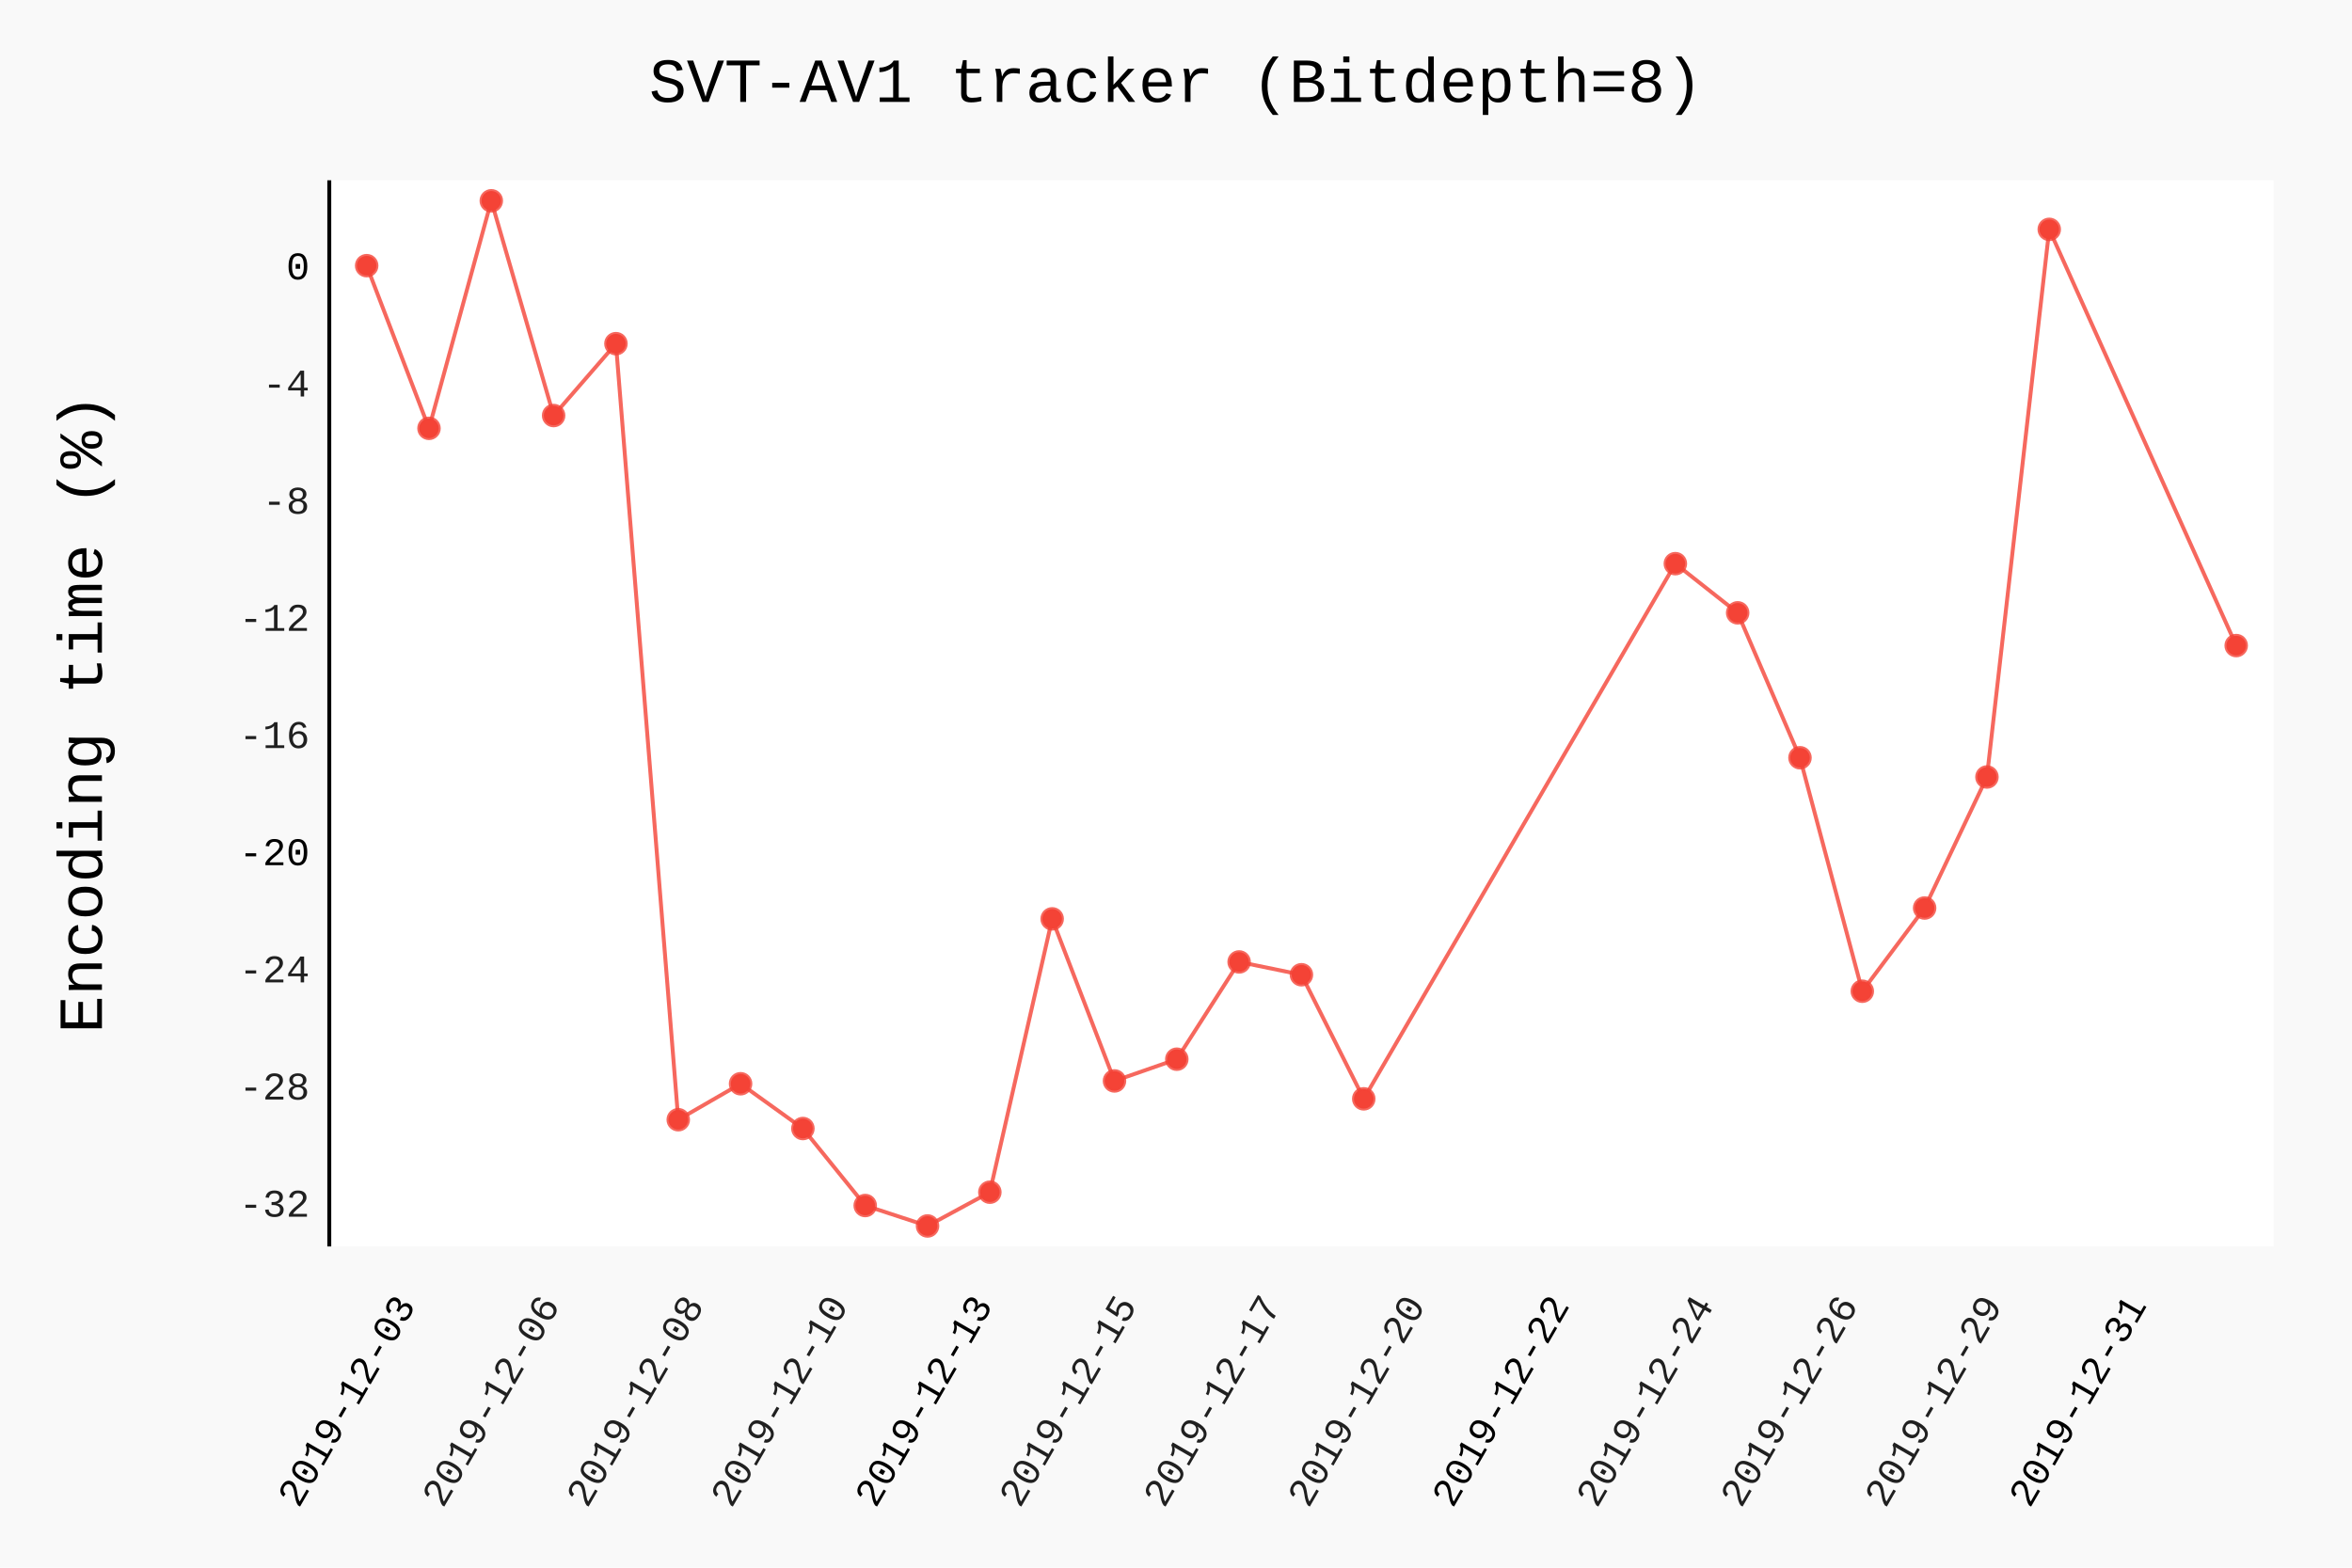
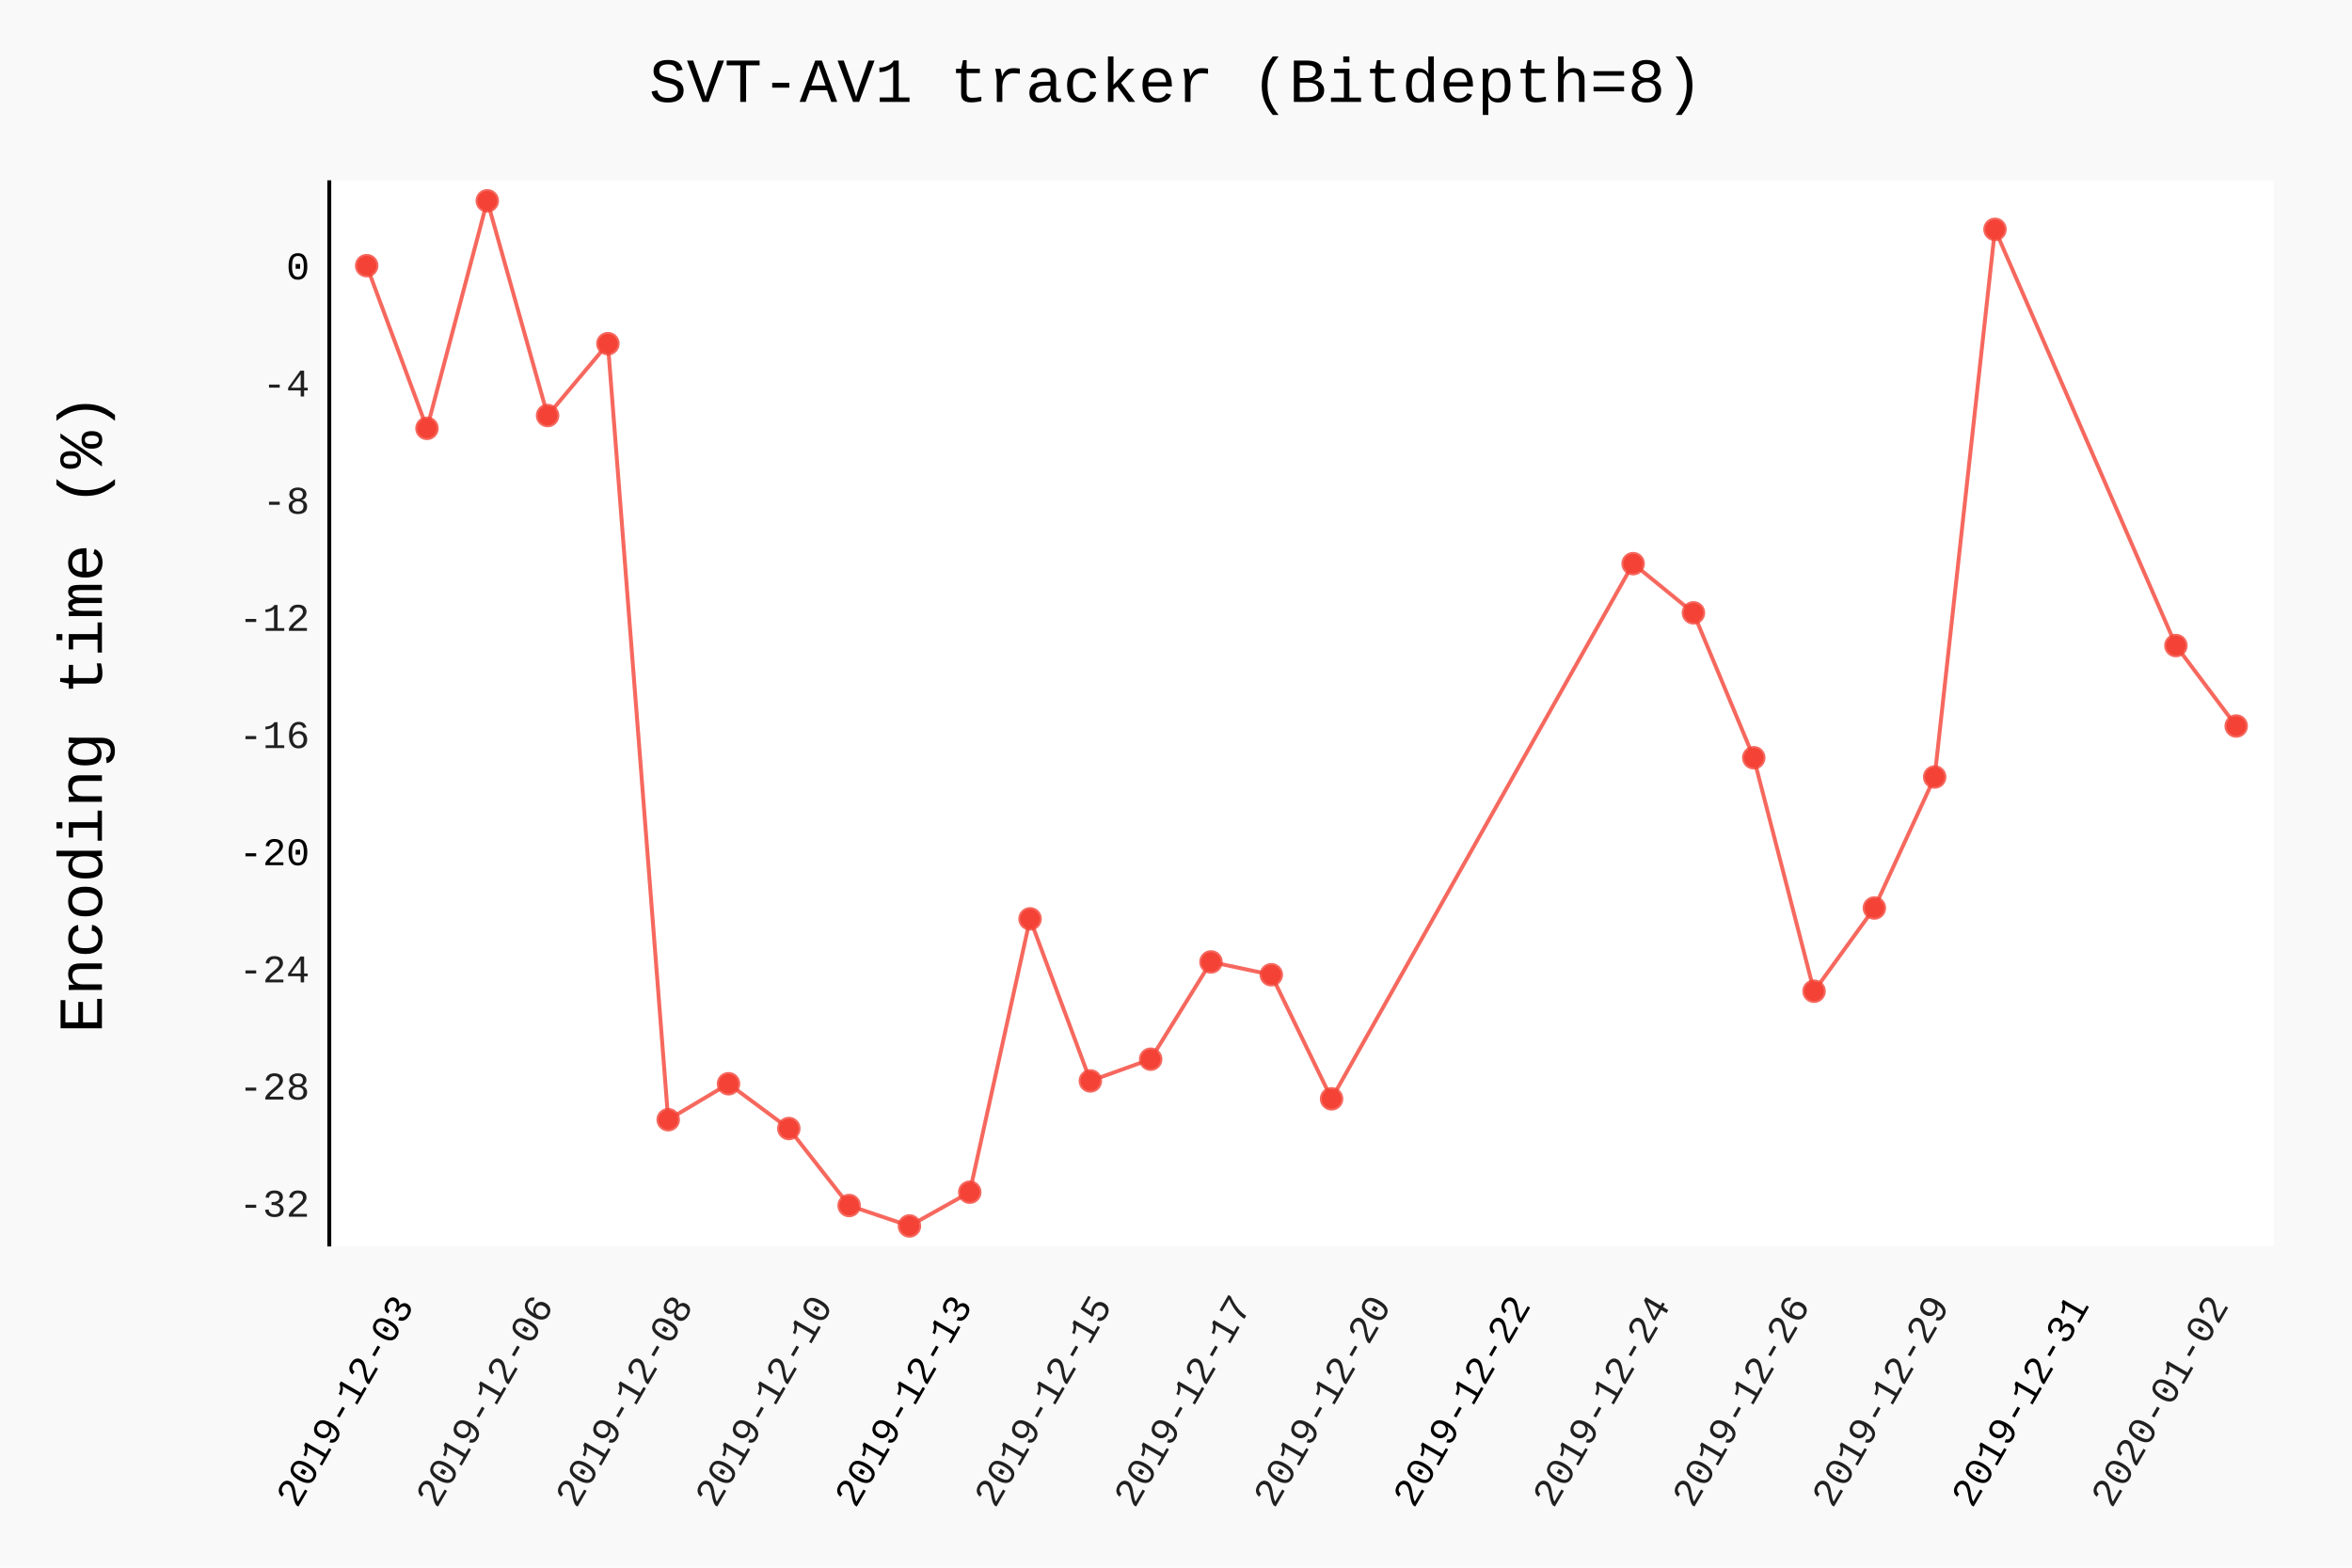
- <svg xmlns="http://www.w3.org/2000/svg" class="pygal-chart" id="chart-49dc4923-2c00-4537-a623-e7cdd7e71adc" viewBox="0 0 600 400">
+ <svg xmlns="http://www.w3.org/2000/svg" class="pygal-chart" id="chart-e61842f7-0785-469a-9a2f-fb8208a80669" viewBox="0 0 600 400">
  <defs>
-     <style type="text/css">#chart-49dc4923-2c00-4537-a623-e7cdd7e71adc{-webkit-user-select:none;-webkit-font-smoothing:antialiased;font-family:Consolas,"Liberation Mono",Menlo,Courier,monospace}#chart-49dc4923-2c00-4537-a623-e7cdd7e71adc .title{font-family:Consolas,"Liberation Mono",Menlo,Courier,monospace;font-size:16px}#chart-49dc4923-2c00-4537-a623-e7cdd7e71adc .legends .legend text{font-family:Consolas,"Liberation Mono",Menlo,Courier,monospace;font-size:14px}#chart-49dc4923-2c00-4537-a623-e7cdd7e71adc .axis text{font-family:Consolas,"Liberation Mono",Menlo,Courier,monospace;font-size:10px}#chart-49dc4923-2c00-4537-a623-e7cdd7e71adc .axis text.major{font-family:Consolas,"Liberation Mono",Menlo,Courier,monospace;font-size:10px}#chart-49dc4923-2c00-4537-a623-e7cdd7e71adc .text-overlay text.value{font-family:Consolas,"Liberation Mono",Menlo,Courier,monospace;font-size:16px}#chart-49dc4923-2c00-4537-a623-e7cdd7e71adc .text-overlay text.label{font-family:Consolas,"Liberation Mono",Menlo,Courier,monospace;font-size:10px}#chart-49dc4923-2c00-4537-a623-e7cdd7e71adc .tooltip{font-family:Consolas,"Liberation Mono",Menlo,Courier,monospace;font-size:14px}#chart-49dc4923-2c00-4537-a623-e7cdd7e71adc text.no_data{font-family:Consolas,"Liberation Mono",Menlo,Courier,monospace;font-size:64px}
- #chart-49dc4923-2c00-4537-a623-e7cdd7e71adc{background-color:rgba(249,249,249,1)}#chart-49dc4923-2c00-4537-a623-e7cdd7e71adc path,#chart-49dc4923-2c00-4537-a623-e7cdd7e71adc line,#chart-49dc4923-2c00-4537-a623-e7cdd7e71adc rect,#chart-49dc4923-2c00-4537-a623-e7cdd7e71adc circle{-webkit-transition:150ms;-moz-transition:150ms;transition:150ms}#chart-49dc4923-2c00-4537-a623-e7cdd7e71adc .graph &gt; .background{fill:rgba(249,249,249,1)}#chart-49dc4923-2c00-4537-a623-e7cdd7e71adc .plot &gt; .background{fill:rgba(255,255,255,1)}#chart-49dc4923-2c00-4537-a623-e7cdd7e71adc .graph{fill:rgba(0,0,0,.87)}#chart-49dc4923-2c00-4537-a623-e7cdd7e71adc text.no_data{fill:rgba(0,0,0,1)}#chart-49dc4923-2c00-4537-a623-e7cdd7e71adc .title{fill:rgba(0,0,0,1)}#chart-49dc4923-2c00-4537-a623-e7cdd7e71adc .legends .legend text{fill:rgba(0,0,0,.87)}#chart-49dc4923-2c00-4537-a623-e7cdd7e71adc .legends .legend:hover text{fill:rgba(0,0,0,1)}#chart-49dc4923-2c00-4537-a623-e7cdd7e71adc .axis .line{stroke:rgba(0,0,0,1)}#chart-49dc4923-2c00-4537-a623-e7cdd7e71adc .axis .guide.line{stroke:rgba(0,0,0,.54)}#chart-49dc4923-2c00-4537-a623-e7cdd7e71adc .axis .major.line{stroke:rgba(0,0,0,.87)}#chart-49dc4923-2c00-4537-a623-e7cdd7e71adc .axis text.major{fill:rgba(0,0,0,1)}#chart-49dc4923-2c00-4537-a623-e7cdd7e71adc .axis.y .guides:hover .guide.line,#chart-49dc4923-2c00-4537-a623-e7cdd7e71adc .line-graph .axis.x .guides:hover .guide.line,#chart-49dc4923-2c00-4537-a623-e7cdd7e71adc .stackedline-graph .axis.x .guides:hover .guide.line,#chart-49dc4923-2c00-4537-a623-e7cdd7e71adc .xy-graph .axis.x .guides:hover .guide.line{stroke:rgba(0,0,0,1)}#chart-49dc4923-2c00-4537-a623-e7cdd7e71adc .axis .guides:hover text{fill:rgba(0,0,0,1)}#chart-49dc4923-2c00-4537-a623-e7cdd7e71adc .reactive{fill-opacity:.7;stroke-opacity:.8}#chart-49dc4923-2c00-4537-a623-e7cdd7e71adc .ci{stroke:rgba(0,0,0,.87)}#chart-49dc4923-2c00-4537-a623-e7cdd7e71adc .reactive.active,#chart-49dc4923-2c00-4537-a623-e7cdd7e71adc .active .reactive{fill-opacity:.8;stroke-opacity:.9;stroke-width:4}#chart-49dc4923-2c00-4537-a623-e7cdd7e71adc .ci .reactive.active{stroke-width:1.5}#chart-49dc4923-2c00-4537-a623-e7cdd7e71adc .series text{fill:rgba(0,0,0,1)}#chart-49dc4923-2c00-4537-a623-e7cdd7e71adc .tooltip rect{fill:rgba(255,255,255,1);stroke:rgba(0,0,0,1);-webkit-transition:opacity 150ms;-moz-transition:opacity 150ms;transition:opacity 150ms}#chart-49dc4923-2c00-4537-a623-e7cdd7e71adc .tooltip .label{fill:rgba(0,0,0,.87)}#chart-49dc4923-2c00-4537-a623-e7cdd7e71adc .tooltip .label{fill:rgba(0,0,0,.87)}#chart-49dc4923-2c00-4537-a623-e7cdd7e71adc .tooltip .legend{font-size:.8em;fill:rgba(0,0,0,.54)}#chart-49dc4923-2c00-4537-a623-e7cdd7e71adc .tooltip .x_label{font-size:.6em;fill:rgba(0,0,0,1)}#chart-49dc4923-2c00-4537-a623-e7cdd7e71adc .tooltip .xlink{font-size:.5em;text-decoration:underline}#chart-49dc4923-2c00-4537-a623-e7cdd7e71adc .tooltip .value{font-size:1.5em}#chart-49dc4923-2c00-4537-a623-e7cdd7e71adc .bound{font-size:.5em}#chart-49dc4923-2c00-4537-a623-e7cdd7e71adc .max-value{font-size:.75em;fill:rgba(0,0,0,.54)}#chart-49dc4923-2c00-4537-a623-e7cdd7e71adc .map-element{fill:rgba(255,255,255,1);stroke:rgba(0,0,0,.54) !important}#chart-49dc4923-2c00-4537-a623-e7cdd7e71adc .map-element .reactive{fill-opacity:inherit;stroke-opacity:inherit}#chart-49dc4923-2c00-4537-a623-e7cdd7e71adc .color-0,#chart-49dc4923-2c00-4537-a623-e7cdd7e71adc .color-0 a:visited{stroke:#F44336;fill:#F44336}#chart-49dc4923-2c00-4537-a623-e7cdd7e71adc .text-overlay .color-0 text{fill:black}
- #chart-49dc4923-2c00-4537-a623-e7cdd7e71adc text.no_data{text-anchor:middle}#chart-49dc4923-2c00-4537-a623-e7cdd7e71adc .guide.line{fill:none}#chart-49dc4923-2c00-4537-a623-e7cdd7e71adc .centered{text-anchor:middle}#chart-49dc4923-2c00-4537-a623-e7cdd7e71adc .title{text-anchor:middle}#chart-49dc4923-2c00-4537-a623-e7cdd7e71adc .legends .legend text{fill-opacity:1}#chart-49dc4923-2c00-4537-a623-e7cdd7e71adc .axis.x text{text-anchor:middle}#chart-49dc4923-2c00-4537-a623-e7cdd7e71adc .axis.x:not(.web) text[transform]{text-anchor:start}#chart-49dc4923-2c00-4537-a623-e7cdd7e71adc .axis.x:not(.web) text[transform].backwards{text-anchor:end}#chart-49dc4923-2c00-4537-a623-e7cdd7e71adc .axis.y text{text-anchor:end}#chart-49dc4923-2c00-4537-a623-e7cdd7e71adc .axis.y text[transform].backwards{text-anchor:start}#chart-49dc4923-2c00-4537-a623-e7cdd7e71adc .axis.y2 text{text-anchor:start}#chart-49dc4923-2c00-4537-a623-e7cdd7e71adc .axis.y2 text[transform].backwards{text-anchor:end}#chart-49dc4923-2c00-4537-a623-e7cdd7e71adc .axis .guide.line{stroke-dasharray:4,4}#chart-49dc4923-2c00-4537-a623-e7cdd7e71adc .axis .major.guide.line{stroke-dasharray:6,6}#chart-49dc4923-2c00-4537-a623-e7cdd7e71adc .horizontal .axis.y .guide.line,#chart-49dc4923-2c00-4537-a623-e7cdd7e71adc .horizontal .axis.y2 .guide.line,#chart-49dc4923-2c00-4537-a623-e7cdd7e71adc .vertical .axis.x .guide.line{opacity:0}#chart-49dc4923-2c00-4537-a623-e7cdd7e71adc .horizontal .axis.always_show .guide.line,#chart-49dc4923-2c00-4537-a623-e7cdd7e71adc .vertical .axis.always_show .guide.line{opacity:1 !important}#chart-49dc4923-2c00-4537-a623-e7cdd7e71adc .axis.y .guides:hover .guide.line,#chart-49dc4923-2c00-4537-a623-e7cdd7e71adc .axis.y2 .guides:hover .guide.line,#chart-49dc4923-2c00-4537-a623-e7cdd7e71adc .axis.x .guides:hover .guide.line{opacity:1}#chart-49dc4923-2c00-4537-a623-e7cdd7e71adc .axis .guides:hover text{opacity:1}#chart-49dc4923-2c00-4537-a623-e7cdd7e71adc .nofill{fill:none}#chart-49dc4923-2c00-4537-a623-e7cdd7e71adc .subtle-fill{fill-opacity:.2}#chart-49dc4923-2c00-4537-a623-e7cdd7e71adc .dot{stroke-width:1px;fill-opacity:1}#chart-49dc4923-2c00-4537-a623-e7cdd7e71adc .dot.active{stroke-width:5px}#chart-49dc4923-2c00-4537-a623-e7cdd7e71adc .dot.negative{fill:transparent}#chart-49dc4923-2c00-4537-a623-e7cdd7e71adc text,#chart-49dc4923-2c00-4537-a623-e7cdd7e71adc tspan{stroke:none !important}#chart-49dc4923-2c00-4537-a623-e7cdd7e71adc .series text.active{opacity:1}#chart-49dc4923-2c00-4537-a623-e7cdd7e71adc .tooltip rect{fill-opacity:.95;stroke-width:.5}#chart-49dc4923-2c00-4537-a623-e7cdd7e71adc .tooltip text{fill-opacity:1}#chart-49dc4923-2c00-4537-a623-e7cdd7e71adc .showable{visibility:hidden}#chart-49dc4923-2c00-4537-a623-e7cdd7e71adc .showable.shown{visibility:visible}#chart-49dc4923-2c00-4537-a623-e7cdd7e71adc .gauge-background{fill:rgba(229,229,229,1);stroke:none}#chart-49dc4923-2c00-4537-a623-e7cdd7e71adc .bg-lines{stroke:rgba(249,249,249,1);stroke-width:2px}</style>
+     <style type="text/css">#chart-e61842f7-0785-469a-9a2f-fb8208a80669{-webkit-user-select:none;-webkit-font-smoothing:antialiased;font-family:Consolas,"Liberation Mono",Menlo,Courier,monospace}#chart-e61842f7-0785-469a-9a2f-fb8208a80669 .title{font-family:Consolas,"Liberation Mono",Menlo,Courier,monospace;font-size:16px}#chart-e61842f7-0785-469a-9a2f-fb8208a80669 .legends .legend text{font-family:Consolas,"Liberation Mono",Menlo,Courier,monospace;font-size:14px}#chart-e61842f7-0785-469a-9a2f-fb8208a80669 .axis text{font-family:Consolas,"Liberation Mono",Menlo,Courier,monospace;font-size:10px}#chart-e61842f7-0785-469a-9a2f-fb8208a80669 .axis text.major{font-family:Consolas,"Liberation Mono",Menlo,Courier,monospace;font-size:10px}#chart-e61842f7-0785-469a-9a2f-fb8208a80669 .text-overlay text.value{font-family:Consolas,"Liberation Mono",Menlo,Courier,monospace;font-size:16px}#chart-e61842f7-0785-469a-9a2f-fb8208a80669 .text-overlay text.label{font-family:Consolas,"Liberation Mono",Menlo,Courier,monospace;font-size:10px}#chart-e61842f7-0785-469a-9a2f-fb8208a80669 .tooltip{font-family:Consolas,"Liberation Mono",Menlo,Courier,monospace;font-size:14px}#chart-e61842f7-0785-469a-9a2f-fb8208a80669 text.no_data{font-family:Consolas,"Liberation Mono",Menlo,Courier,monospace;font-size:64px}
+ #chart-e61842f7-0785-469a-9a2f-fb8208a80669{background-color:rgba(249,249,249,1)}#chart-e61842f7-0785-469a-9a2f-fb8208a80669 path,#chart-e61842f7-0785-469a-9a2f-fb8208a80669 line,#chart-e61842f7-0785-469a-9a2f-fb8208a80669 rect,#chart-e61842f7-0785-469a-9a2f-fb8208a80669 circle{-webkit-transition:150ms;-moz-transition:150ms;transition:150ms}#chart-e61842f7-0785-469a-9a2f-fb8208a80669 .graph &gt; .background{fill:rgba(249,249,249,1)}#chart-e61842f7-0785-469a-9a2f-fb8208a80669 .plot &gt; .background{fill:rgba(255,255,255,1)}#chart-e61842f7-0785-469a-9a2f-fb8208a80669 .graph{fill:rgba(0,0,0,.87)}#chart-e61842f7-0785-469a-9a2f-fb8208a80669 text.no_data{fill:rgba(0,0,0,1)}#chart-e61842f7-0785-469a-9a2f-fb8208a80669 .title{fill:rgba(0,0,0,1)}#chart-e61842f7-0785-469a-9a2f-fb8208a80669 .legends .legend text{fill:rgba(0,0,0,.87)}#chart-e61842f7-0785-469a-9a2f-fb8208a80669 .legends .legend:hover text{fill:rgba(0,0,0,1)}#chart-e61842f7-0785-469a-9a2f-fb8208a80669 .axis .line{stroke:rgba(0,0,0,1)}#chart-e61842f7-0785-469a-9a2f-fb8208a80669 .axis .guide.line{stroke:rgba(0,0,0,.54)}#chart-e61842f7-0785-469a-9a2f-fb8208a80669 .axis .major.line{stroke:rgba(0,0,0,.87)}#chart-e61842f7-0785-469a-9a2f-fb8208a80669 .axis text.major{fill:rgba(0,0,0,1)}#chart-e61842f7-0785-469a-9a2f-fb8208a80669 .axis.y .guides:hover .guide.line,#chart-e61842f7-0785-469a-9a2f-fb8208a80669 .line-graph .axis.x .guides:hover .guide.line,#chart-e61842f7-0785-469a-9a2f-fb8208a80669 .stackedline-graph .axis.x .guides:hover .guide.line,#chart-e61842f7-0785-469a-9a2f-fb8208a80669 .xy-graph .axis.x .guides:hover .guide.line{stroke:rgba(0,0,0,1)}#chart-e61842f7-0785-469a-9a2f-fb8208a80669 .axis .guides:hover text{fill:rgba(0,0,0,1)}#chart-e61842f7-0785-469a-9a2f-fb8208a80669 .reactive{fill-opacity:.7;stroke-opacity:.8}#chart-e61842f7-0785-469a-9a2f-fb8208a80669 .ci{stroke:rgba(0,0,0,.87)}#chart-e61842f7-0785-469a-9a2f-fb8208a80669 .reactive.active,#chart-e61842f7-0785-469a-9a2f-fb8208a80669 .active .reactive{fill-opacity:.8;stroke-opacity:.9;stroke-width:4}#chart-e61842f7-0785-469a-9a2f-fb8208a80669 .ci .reactive.active{stroke-width:1.5}#chart-e61842f7-0785-469a-9a2f-fb8208a80669 .series text{fill:rgba(0,0,0,1)}#chart-e61842f7-0785-469a-9a2f-fb8208a80669 .tooltip rect{fill:rgba(255,255,255,1);stroke:rgba(0,0,0,1);-webkit-transition:opacity 150ms;-moz-transition:opacity 150ms;transition:opacity 150ms}#chart-e61842f7-0785-469a-9a2f-fb8208a80669 .tooltip .label{fill:rgba(0,0,0,.87)}#chart-e61842f7-0785-469a-9a2f-fb8208a80669 .tooltip .label{fill:rgba(0,0,0,.87)}#chart-e61842f7-0785-469a-9a2f-fb8208a80669 .tooltip .legend{font-size:.8em;fill:rgba(0,0,0,.54)}#chart-e61842f7-0785-469a-9a2f-fb8208a80669 .tooltip .x_label{font-size:.6em;fill:rgba(0,0,0,1)}#chart-e61842f7-0785-469a-9a2f-fb8208a80669 .tooltip .xlink{font-size:.5em;text-decoration:underline}#chart-e61842f7-0785-469a-9a2f-fb8208a80669 .tooltip .value{font-size:1.5em}#chart-e61842f7-0785-469a-9a2f-fb8208a80669 .bound{font-size:.5em}#chart-e61842f7-0785-469a-9a2f-fb8208a80669 .max-value{font-size:.75em;fill:rgba(0,0,0,.54)}#chart-e61842f7-0785-469a-9a2f-fb8208a80669 .map-element{fill:rgba(255,255,255,1);stroke:rgba(0,0,0,.54) !important}#chart-e61842f7-0785-469a-9a2f-fb8208a80669 .map-element .reactive{fill-opacity:inherit;stroke-opacity:inherit}#chart-e61842f7-0785-469a-9a2f-fb8208a80669 .color-0,#chart-e61842f7-0785-469a-9a2f-fb8208a80669 .color-0 a:visited{stroke:#F44336;fill:#F44336}#chart-e61842f7-0785-469a-9a2f-fb8208a80669 .text-overlay .color-0 text{fill:black}
+ #chart-e61842f7-0785-469a-9a2f-fb8208a80669 text.no_data{text-anchor:middle}#chart-e61842f7-0785-469a-9a2f-fb8208a80669 .guide.line{fill:none}#chart-e61842f7-0785-469a-9a2f-fb8208a80669 .centered{text-anchor:middle}#chart-e61842f7-0785-469a-9a2f-fb8208a80669 .title{text-anchor:middle}#chart-e61842f7-0785-469a-9a2f-fb8208a80669 .legends .legend text{fill-opacity:1}#chart-e61842f7-0785-469a-9a2f-fb8208a80669 .axis.x text{text-anchor:middle}#chart-e61842f7-0785-469a-9a2f-fb8208a80669 .axis.x:not(.web) text[transform]{text-anchor:start}#chart-e61842f7-0785-469a-9a2f-fb8208a80669 .axis.x:not(.web) text[transform].backwards{text-anchor:end}#chart-e61842f7-0785-469a-9a2f-fb8208a80669 .axis.y text{text-anchor:end}#chart-e61842f7-0785-469a-9a2f-fb8208a80669 .axis.y text[transform].backwards{text-anchor:start}#chart-e61842f7-0785-469a-9a2f-fb8208a80669 .axis.y2 text{text-anchor:start}#chart-e61842f7-0785-469a-9a2f-fb8208a80669 .axis.y2 text[transform].backwards{text-anchor:end}#chart-e61842f7-0785-469a-9a2f-fb8208a80669 .axis .guide.line{stroke-dasharray:4,4}#chart-e61842f7-0785-469a-9a2f-fb8208a80669 .axis .major.guide.line{stroke-dasharray:6,6}#chart-e61842f7-0785-469a-9a2f-fb8208a80669 .horizontal .axis.y .guide.line,#chart-e61842f7-0785-469a-9a2f-fb8208a80669 .horizontal .axis.y2 .guide.line,#chart-e61842f7-0785-469a-9a2f-fb8208a80669 .vertical .axis.x .guide.line{opacity:0}#chart-e61842f7-0785-469a-9a2f-fb8208a80669 .horizontal .axis.always_show .guide.line,#chart-e61842f7-0785-469a-9a2f-fb8208a80669 .vertical .axis.always_show .guide.line{opacity:1 !important}#chart-e61842f7-0785-469a-9a2f-fb8208a80669 .axis.y .guides:hover .guide.line,#chart-e61842f7-0785-469a-9a2f-fb8208a80669 .axis.y2 .guides:hover .guide.line,#chart-e61842f7-0785-469a-9a2f-fb8208a80669 .axis.x .guides:hover .guide.line{opacity:1}#chart-e61842f7-0785-469a-9a2f-fb8208a80669 .axis .guides:hover text{opacity:1}#chart-e61842f7-0785-469a-9a2f-fb8208a80669 .nofill{fill:none}#chart-e61842f7-0785-469a-9a2f-fb8208a80669 .subtle-fill{fill-opacity:.2}#chart-e61842f7-0785-469a-9a2f-fb8208a80669 .dot{stroke-width:1px;fill-opacity:1}#chart-e61842f7-0785-469a-9a2f-fb8208a80669 .dot.active{stroke-width:5px}#chart-e61842f7-0785-469a-9a2f-fb8208a80669 .dot.negative{fill:transparent}#chart-e61842f7-0785-469a-9a2f-fb8208a80669 text,#chart-e61842f7-0785-469a-9a2f-fb8208a80669 tspan{stroke:none !important}#chart-e61842f7-0785-469a-9a2f-fb8208a80669 .series text.active{opacity:1}#chart-e61842f7-0785-469a-9a2f-fb8208a80669 .tooltip rect{fill-opacity:.95;stroke-width:.5}#chart-e61842f7-0785-469a-9a2f-fb8208a80669 .tooltip text{fill-opacity:1}#chart-e61842f7-0785-469a-9a2f-fb8208a80669 .showable{visibility:hidden}#chart-e61842f7-0785-469a-9a2f-fb8208a80669 .showable.shown{visibility:visible}#chart-e61842f7-0785-469a-9a2f-fb8208a80669 .gauge-background{fill:rgba(229,229,229,1);stroke:none}#chart-e61842f7-0785-469a-9a2f-fb8208a80669 .bg-lines{stroke:rgba(249,249,249,1);stroke-width:2px}</style>
  </defs>
  <g class="graph datetimeline-graph vertical">
    <rect class="background" height="400" width="600" x="0" y="0" />
    <g class="plot" transform="translate(84, 46)">
      <rect class="background" height="272.038" width="496.0" x="0" y="0" />
      <g class="axis y">
        <g class="guides">
          <text class="" x="-5" y="264.442">-32</text>
        </g>
        <g class="guides">
          <text class="" x="-5" y="234.547">-28</text>
        </g>
        <g class="guides">
          <text class="" x="-5" y="204.652">-24</text>
        </g>
        <g class="guides">
          <text class="major" x="-5" y="174.757">-20</text>
        </g>
        <g class="guides">
          <text class="" x="-5" y="144.862">-16</text>
        </g>
        <g class="guides">
          <text class="" x="-5" y="114.967">-12</text>
        </g>
        <g class="guides">
          <text class="" x="-5" y="85.072">-8</text>
        </g>
        <g class="guides">
          <text class="" x="-5" y="55.177">-4</text>
        </g>
        <g class="guides">
          <text class="major" x="-5" y="25.282">0</text>
        </g>
      </g>
      <g class="axis x">
        <path class="line" d="M0 0 v272.038" />
        <g class="guides">
-           <path class="major guide line" d="M22.198 0 v272.038" />
-           <text class="major backwards" transform="rotate(300 22.19753 287.0385)" x="22.198" y="287.038">2019-12-03</text>
+           <path class="major guide line" d="M21.789 0 v272.038" />
+           <text class="major backwards" transform="rotate(300 21.78917 287.0385)" x="21.789" y="287.038">2019-12-03</text>
        </g>
        <g class="guides">
-           <path class="guide line" d="M58.997 0 v272.038" />
-           <text class="backwards" transform="rotate(300 58.99715 287.0385)" x="58.997" y="287.038">2019-12-06</text>
+           <path class="guide line" d="M57.402 0 v272.038" />
+           <text class="backwards" transform="rotate(300 57.40171 287.0385)" x="57.402" y="287.038">2019-12-06</text>
        </g>
        <g class="guides">
-           <path class="guide line" d="M95.797 0 v272.038" />
-           <text class="backwards" transform="rotate(300 95.79677 287.0385)" x="95.797" y="287.038">2019-12-08</text>
+           <path class="guide line" d="M93.014 0 v272.038" />
+           <text class="backwards" transform="rotate(300 93.01425 287.0385)" x="93.014" y="287.038">2019-12-08</text>
        </g>
        <g class="guides">
-           <path class="guide line" d="M132.596 0 v272.038" />
-           <text class="backwards" transform="rotate(300 132.5964 287.0385)" x="132.596" y="287.038">2019-12-10</text>
+           <path class="guide line" d="M128.627 0 v272.038" />
+           <text class="backwards" transform="rotate(300 128.6268 287.0385)" x="128.627" y="287.038">2019-12-10</text>
        </g>
        <g class="guides">
-           <path class="major guide line" d="M169.396 0 v272.038" />
-           <text class="major backwards" transform="rotate(300 169.396 287.0385)" x="169.396" y="287.038">2019-12-13</text>
+           <path class="major guide line" d="M164.239 0 v272.038" />
+           <text class="major backwards" transform="rotate(300 164.2393 287.0385)" x="164.239" y="287.038">2019-12-13</text>
        </g>
        <g class="guides">
-           <path class="guide line" d="M206.196 0 v272.038" />
-           <text class="backwards" transform="rotate(300 206.1956 287.0385)" x="206.196" y="287.038">2019-12-15</text>
+           <path class="guide line" d="M199.852 0 v272.038" />
+           <text class="backwards" transform="rotate(300 199.8519 287.0385)" x="199.852" y="287.038">2019-12-15</text>
        </g>
        <g class="guides">
-           <path class="guide line" d="M242.995 0 v272.038" />
-           <text class="backwards" transform="rotate(300 242.9953 287.0385)" x="242.995" y="287.038">2019-12-17</text>
+           <path class="guide line" d="M235.464 0 v272.038" />
+           <text class="backwards" transform="rotate(300 235.4644 287.0385)" x="235.464" y="287.038">2019-12-17</text>
        </g>
        <g class="guides">
-           <path class="guide line" d="M279.795 0 v272.038" />
-           <text class="backwards" transform="rotate(300 279.7949 287.0385)" x="279.795" y="287.038">2019-12-20</text>
+           <path class="guide line" d="M271.077 0 v272.038" />
+           <text class="backwards" transform="rotate(300 271.0769 287.0385)" x="271.077" y="287.038">2019-12-20</text>
        </g>
        <g class="guides">
-           <path class="major guide line" d="M316.594 0 v272.038" />
-           <text class="major backwards" transform="rotate(300 316.5945 287.0385)" x="316.594" y="287.038">2019-12-22</text>
+           <path class="major guide line" d="M306.689 0 v272.038" />
+           <text class="major backwards" transform="rotate(300 306.6895 287.0385)" x="306.689" y="287.038">2019-12-22</text>
        </g>
        <g class="guides">
-           <path class="guide line" d="M353.394 0 v272.038" />
-           <text class="backwards" transform="rotate(300 353.3941 287.0385)" x="353.394" y="287.038">2019-12-24</text>
+           <path class="guide line" d="M342.302 0 v272.038" />
+           <text class="backwards" transform="rotate(300 342.302 287.0385)" x="342.302" y="287.038">2019-12-24</text>
        </g>
        <g class="guides">
-           <path class="guide line" d="M390.194 0 v272.038" />
-           <text class="backwards" transform="rotate(300 390.1937 287.0385)" x="390.194" y="287.038">2019-12-26</text>
+           <path class="guide line" d="M377.915 0 v272.038" />
+           <text class="backwards" transform="rotate(300 377.9145 287.0385)" x="377.915" y="287.038">2019-12-26</text>
        </g>
        <g class="guides">
-           <path class="guide line" d="M426.993 0 v272.038" />
-           <text class="backwards" transform="rotate(300 426.9934 287.0385)" x="426.993" y="287.038">2019-12-29</text>
+           <path class="guide line" d="M413.527 0 v272.038" />
+           <text class="backwards" transform="rotate(300 413.5271 287.0385)" x="413.527" y="287.038">2019-12-29</text>
        </g>
        <g class="guides">
-           <path class="major guide line" d="M463.793 0 v272.038" />
-           <text class="major backwards" transform="rotate(300 463.793 287.0385)" x="463.793" y="287.038">2019-12-31</text>
+           <path class="major guide line" d="M449.14 0 v272.038" />
+           <text class="major backwards" transform="rotate(300 449.1396 287.0385)" x="449.14" y="287.038">2019-12-31</text>
+         </g>
+         <g class="guides">
+           <path class="guide line" d="M484.752 0 v272.038" />
+           <text class="backwards" transform="rotate(300 484.7521 287.0385)" x="484.752" y="287.038">2020-01-02</text>
        </g>
      </g>
      <g class="series serie-0 color-0">
-         <path class="line reactive nofill" d="M9.538 21.782 L25.436 63.294 41.333 5.232 57.231 60.024 73.128 41.688 89.026 239.699 104.923 230.523 120.821 241.946 136.718 261.593 152.615 266.807 168.513 258.193 184.41 188.45 200.308 229.803 216.205 224.258 232.103 199.44 248 202.709 263.897 234.369 343.385 97.82 359.282 110.366 375.179 147.341 391.077 206.915 406.974 185.684 422.872 152.252 438.769 12.52 486.462 118.72" />
+         <path class="line reactive nofill" d="M9.538 21.782 L24.923 63.294 40.308 5.232 55.692 60.024 71.077 41.688 86.462 239.699 101.846 230.523 117.231 241.946 132.615 261.593 148 266.807 163.385 258.193 178.769 188.45 194.154 229.803 209.538 224.258 224.923 199.44 240.308 202.709 255.692 234.369 332.615 97.82 348 110.366 363.385 147.341 378.769 206.915 394.154 185.684 409.538 152.252 424.923 12.52 471.077 118.72 486.462 139.246" />
      </g>
    </g>
    <g class="titles">
      <text class="title plot_title" x="300.0" y="26">SVT-AV1 tracker (Bitdepth=8)</text>
      <text class="title" transform="rotate(-90 0 182.0192)" x="0" y="208.019">Encoding time (%)</text>
    </g>
    <g class="plot overlay" transform="translate(84, 46)">
      <g class="series serie-0 color-0">
        <g class="dots">
          <circle class="dot reactive tooltip-trigger" cx="9.538" cy="21.782" r="2.5" />
        </g>
        <g class="dots">
-           <circle class="dot reactive tooltip-trigger" cx="25.436" cy="63.294" r="2.5" />
+           <circle class="dot reactive tooltip-trigger" cx="24.923" cy="63.294" r="2.5" />
        </g>
        <g class="dots">
-           <circle class="dot reactive tooltip-trigger" cx="41.333" cy="5.232" r="2.5" />
+           <circle class="dot reactive tooltip-trigger" cx="40.308" cy="5.232" r="2.5" />
        </g>
        <g class="dots">
-           <circle class="dot reactive tooltip-trigger" cx="57.231" cy="60.024" r="2.5" />
+           <circle class="dot reactive tooltip-trigger" cx="55.692" cy="60.024" r="2.5" />
        </g>
        <g class="dots">
-           <circle class="dot reactive tooltip-trigger" cx="73.128" cy="41.688" r="2.5" />
+           <circle class="dot reactive tooltip-trigger" cx="71.077" cy="41.688" r="2.5" />
        </g>
        <g class="dots">
-           <circle class="dot reactive tooltip-trigger" cx="89.026" cy="239.699" r="2.5" />
+           <circle class="dot reactive tooltip-trigger" cx="86.462" cy="239.699" r="2.5" />
        </g>
        <g class="dots">
-           <circle class="dot reactive tooltip-trigger" cx="104.923" cy="230.523" r="2.5" />
+           <circle class="dot reactive tooltip-trigger" cx="101.846" cy="230.523" r="2.5" />
        </g>
        <g class="dots">
-           <circle class="dot reactive tooltip-trigger" cx="120.821" cy="241.946" r="2.5" />
+           <circle class="dot reactive tooltip-trigger" cx="117.231" cy="241.946" r="2.5" />
        </g>
        <g class="dots">
-           <circle class="dot reactive tooltip-trigger" cx="136.718" cy="261.593" r="2.5" />
+           <circle class="dot reactive tooltip-trigger" cx="132.615" cy="261.593" r="2.5" />
        </g>
        <g class="dots">
-           <circle class="dot reactive tooltip-trigger" cx="152.615" cy="266.807" r="2.5" />
+           <circle class="dot reactive tooltip-trigger" cx="148.0" cy="266.807" r="2.5" />
        </g>
        <g class="dots">
-           <circle class="dot reactive tooltip-trigger" cx="168.513" cy="258.193" r="2.5" />
+           <circle class="dot reactive tooltip-trigger" cx="163.385" cy="258.193" r="2.5" />
        </g>
        <g class="dots">
-           <circle class="dot reactive tooltip-trigger" cx="184.41" cy="188.45" r="2.5" />
+           <circle class="dot reactive tooltip-trigger" cx="178.769" cy="188.45" r="2.5" />
        </g>
        <g class="dots">
-           <circle class="dot reactive tooltip-trigger" cx="200.308" cy="229.803" r="2.5" />
+           <circle class="dot reactive tooltip-trigger" cx="194.154" cy="229.803" r="2.5" />
        </g>
        <g class="dots">
-           <circle class="dot reactive tooltip-trigger" cx="216.205" cy="224.258" r="2.5" />
+           <circle class="dot reactive tooltip-trigger" cx="209.538" cy="224.258" r="2.5" />
        </g>
        <g class="dots">
-           <circle class="dot reactive tooltip-trigger" cx="232.103" cy="199.44" r="2.5" />
+           <circle class="dot reactive tooltip-trigger" cx="224.923" cy="199.44" r="2.5" />
        </g>
        <g class="dots">
-           <circle class="dot reactive tooltip-trigger" cx="248.0" cy="202.709" r="2.5" />
+           <circle class="dot reactive tooltip-trigger" cx="240.308" cy="202.709" r="2.5" />
        </g>
        <g class="dots">
-           <circle class="dot reactive tooltip-trigger" cx="263.897" cy="234.369" r="2.5" />
+           <circle class="dot reactive tooltip-trigger" cx="255.692" cy="234.369" r="2.5" />
        </g>
        <g class="dots">
-           <circle class="dot reactive tooltip-trigger" cx="343.385" cy="97.82" r="2.5" />
+           <circle class="dot reactive tooltip-trigger" cx="332.615" cy="97.82" r="2.5" />
        </g>
        <g class="dots">
-           <circle class="dot reactive tooltip-trigger" cx="359.282" cy="110.366" r="2.5" />
+           <circle class="dot reactive tooltip-trigger" cx="348.0" cy="110.366" r="2.5" />
        </g>
        <g class="dots">
-           <circle class="dot reactive tooltip-trigger" cx="375.179" cy="147.341" r="2.5" />
+           <circle class="dot reactive tooltip-trigger" cx="363.385" cy="147.341" r="2.5" />
        </g>
        <g class="dots">
-           <circle class="dot reactive tooltip-trigger" cx="391.077" cy="206.915" r="2.5" />
+           <circle class="dot reactive tooltip-trigger" cx="378.769" cy="206.915" r="2.5" />
        </g>
        <g class="dots">
-           <circle class="dot reactive tooltip-trigger" cx="406.974" cy="185.684" r="2.5" />
+           <circle class="dot reactive tooltip-trigger" cx="394.154" cy="185.684" r="2.5" />
        </g>
        <g class="dots">
-           <circle class="dot reactive tooltip-trigger" cx="422.872" cy="152.252" r="2.5" />
+           <circle class="dot reactive tooltip-trigger" cx="409.538" cy="152.252" r="2.5" />
        </g>
        <g class="dots">
-           <circle class="dot reactive tooltip-trigger" cx="438.769" cy="12.52" r="2.5" />
+           <circle class="dot reactive tooltip-trigger" cx="424.923" cy="12.52" r="2.5" />
        </g>
        <g class="dots">
-           <circle class="dot reactive tooltip-trigger" cx="486.462" cy="118.72" r="2.5" />
+           <circle class="dot reactive tooltip-trigger" cx="471.077" cy="118.72" r="2.5" />
+         </g>
+         <g class="dots">
+           <circle class="dot reactive tooltip-trigger" cx="486.462" cy="139.246" r="2.5" />
        </g>
      </g>
    </g>
    <g class="plot text-overlay" transform="translate(84, 46)">
      <g class="series serie-0 color-0" />
    </g>
    <g class="plot tooltip-overlay" transform="translate(84, 46)">
      <g class="tooltip" style="opacity: 0" transform="translate(0 0)">
        <rect class="tooltip-box" height="0" rx="0" ry="0" width="0" />
        <g class="text" />
      </g>
    </g>
  </g>
</svg>
